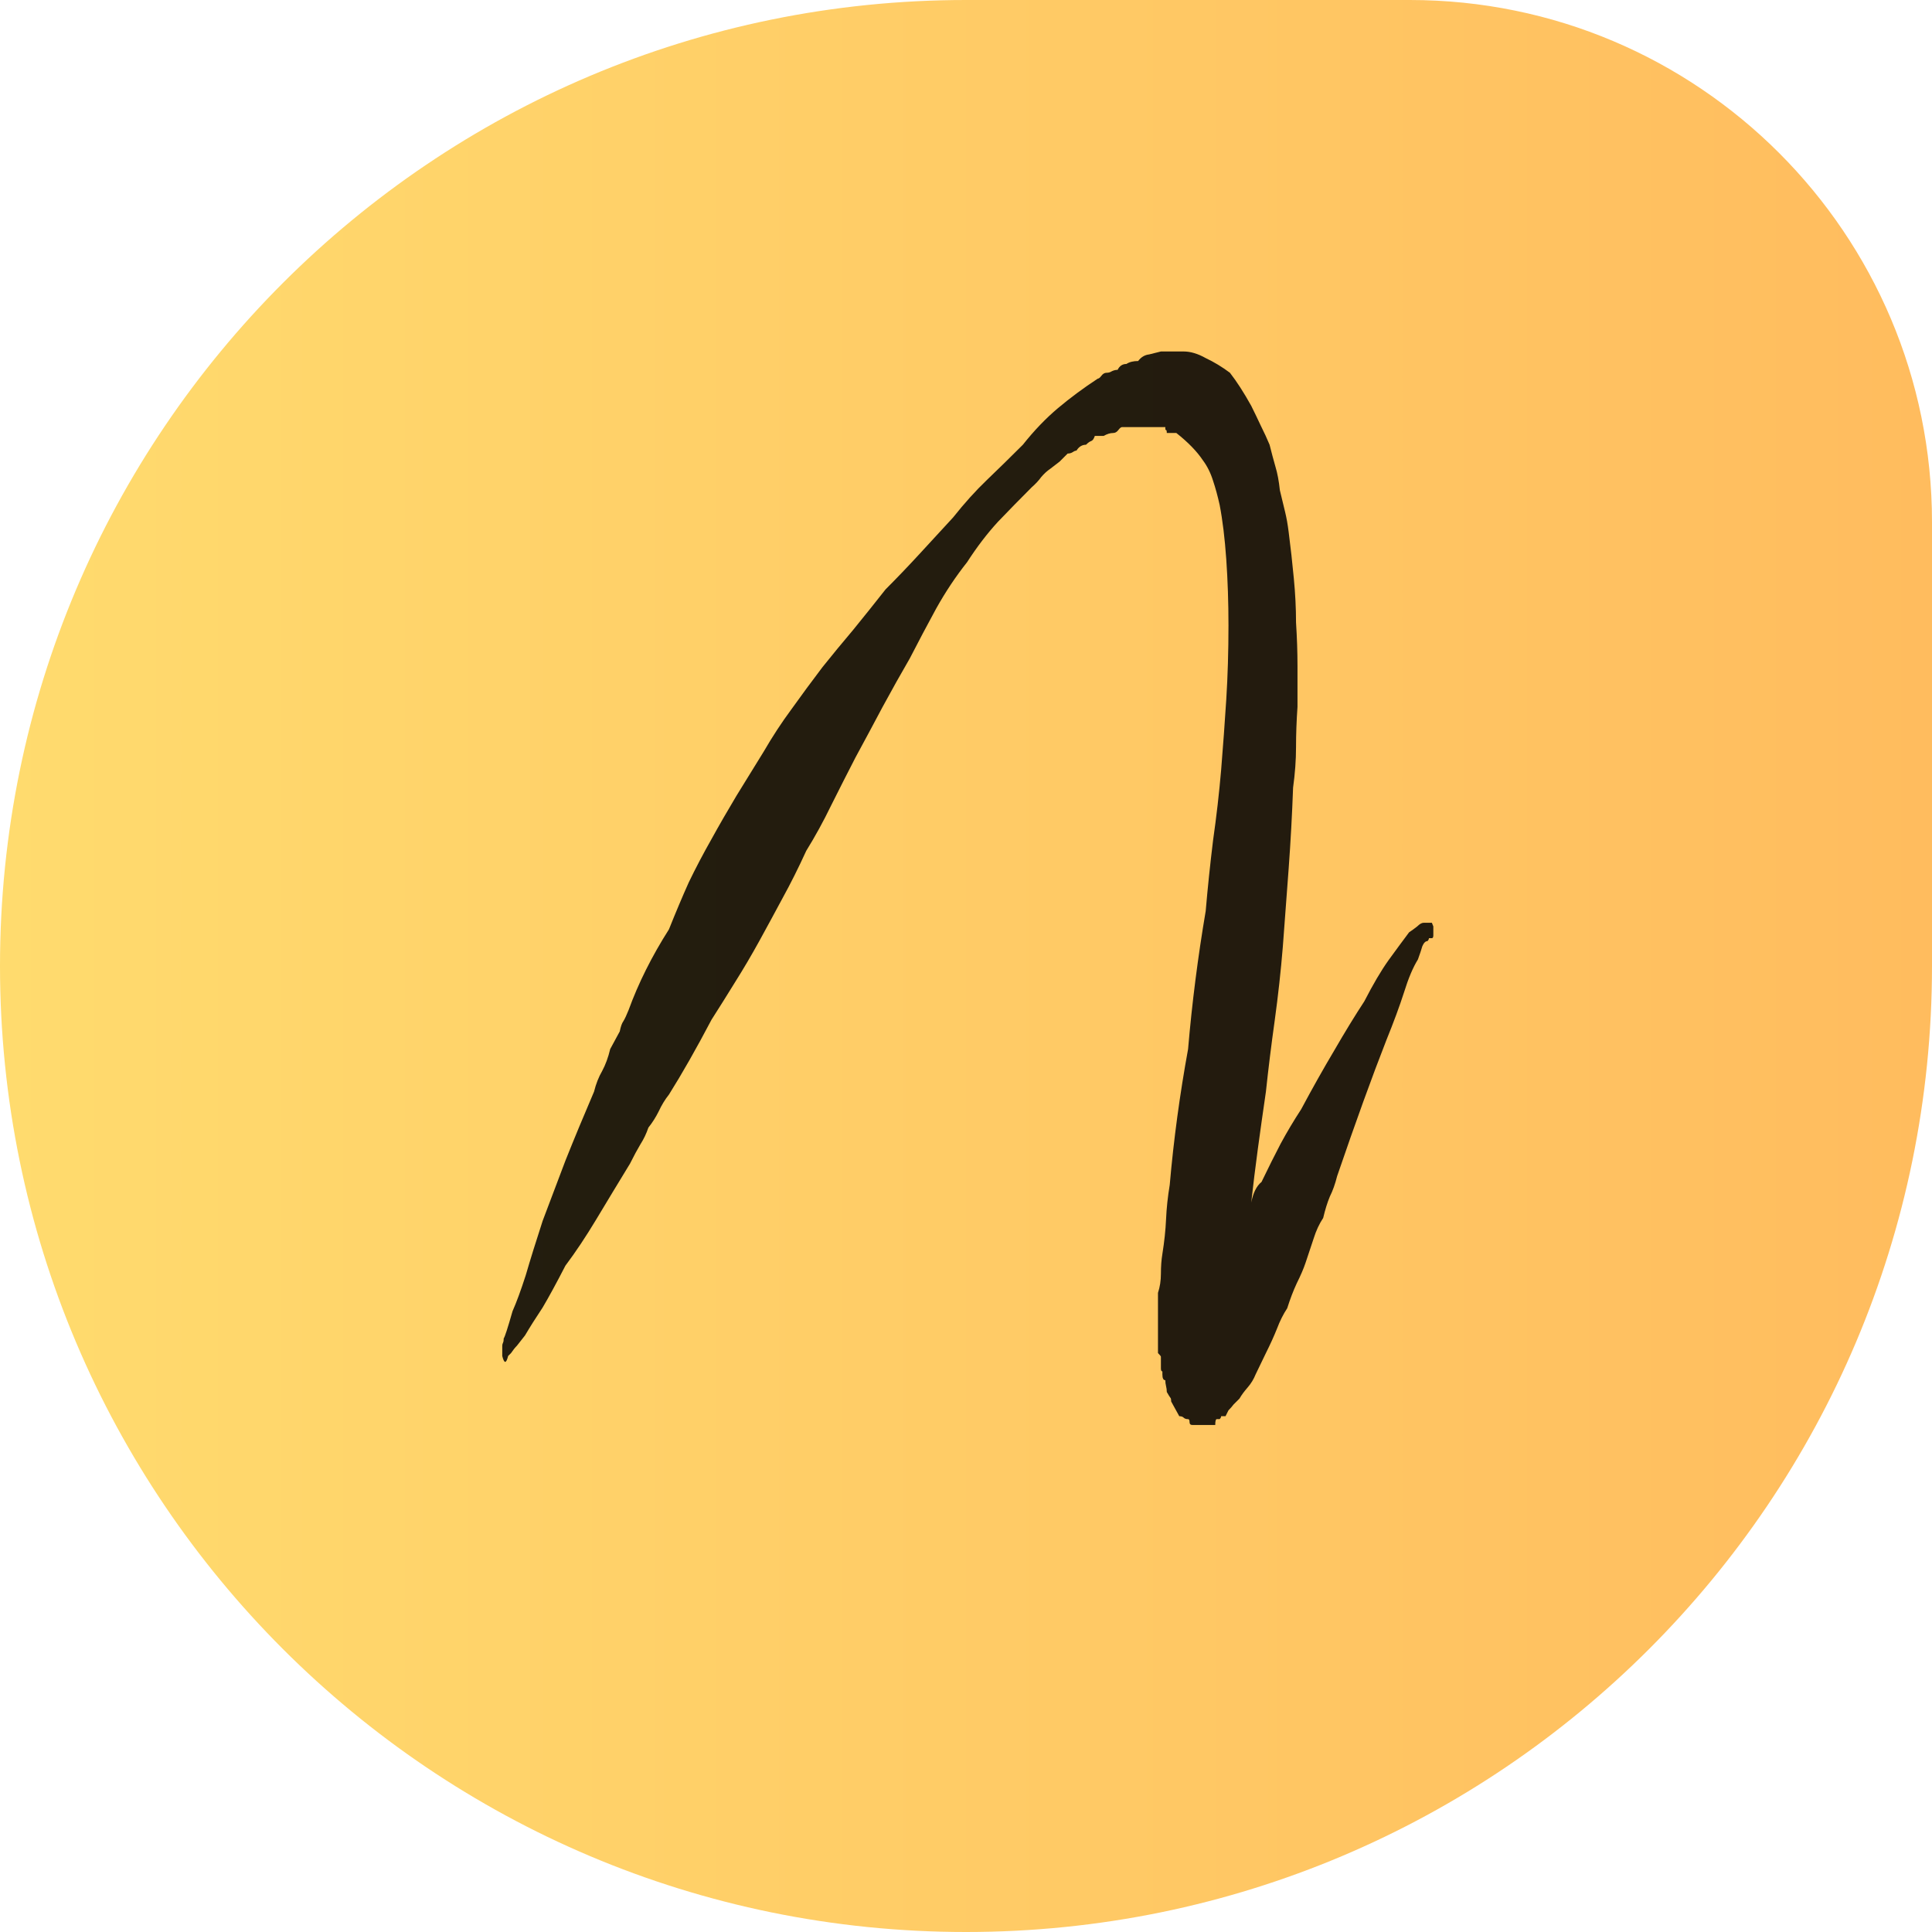
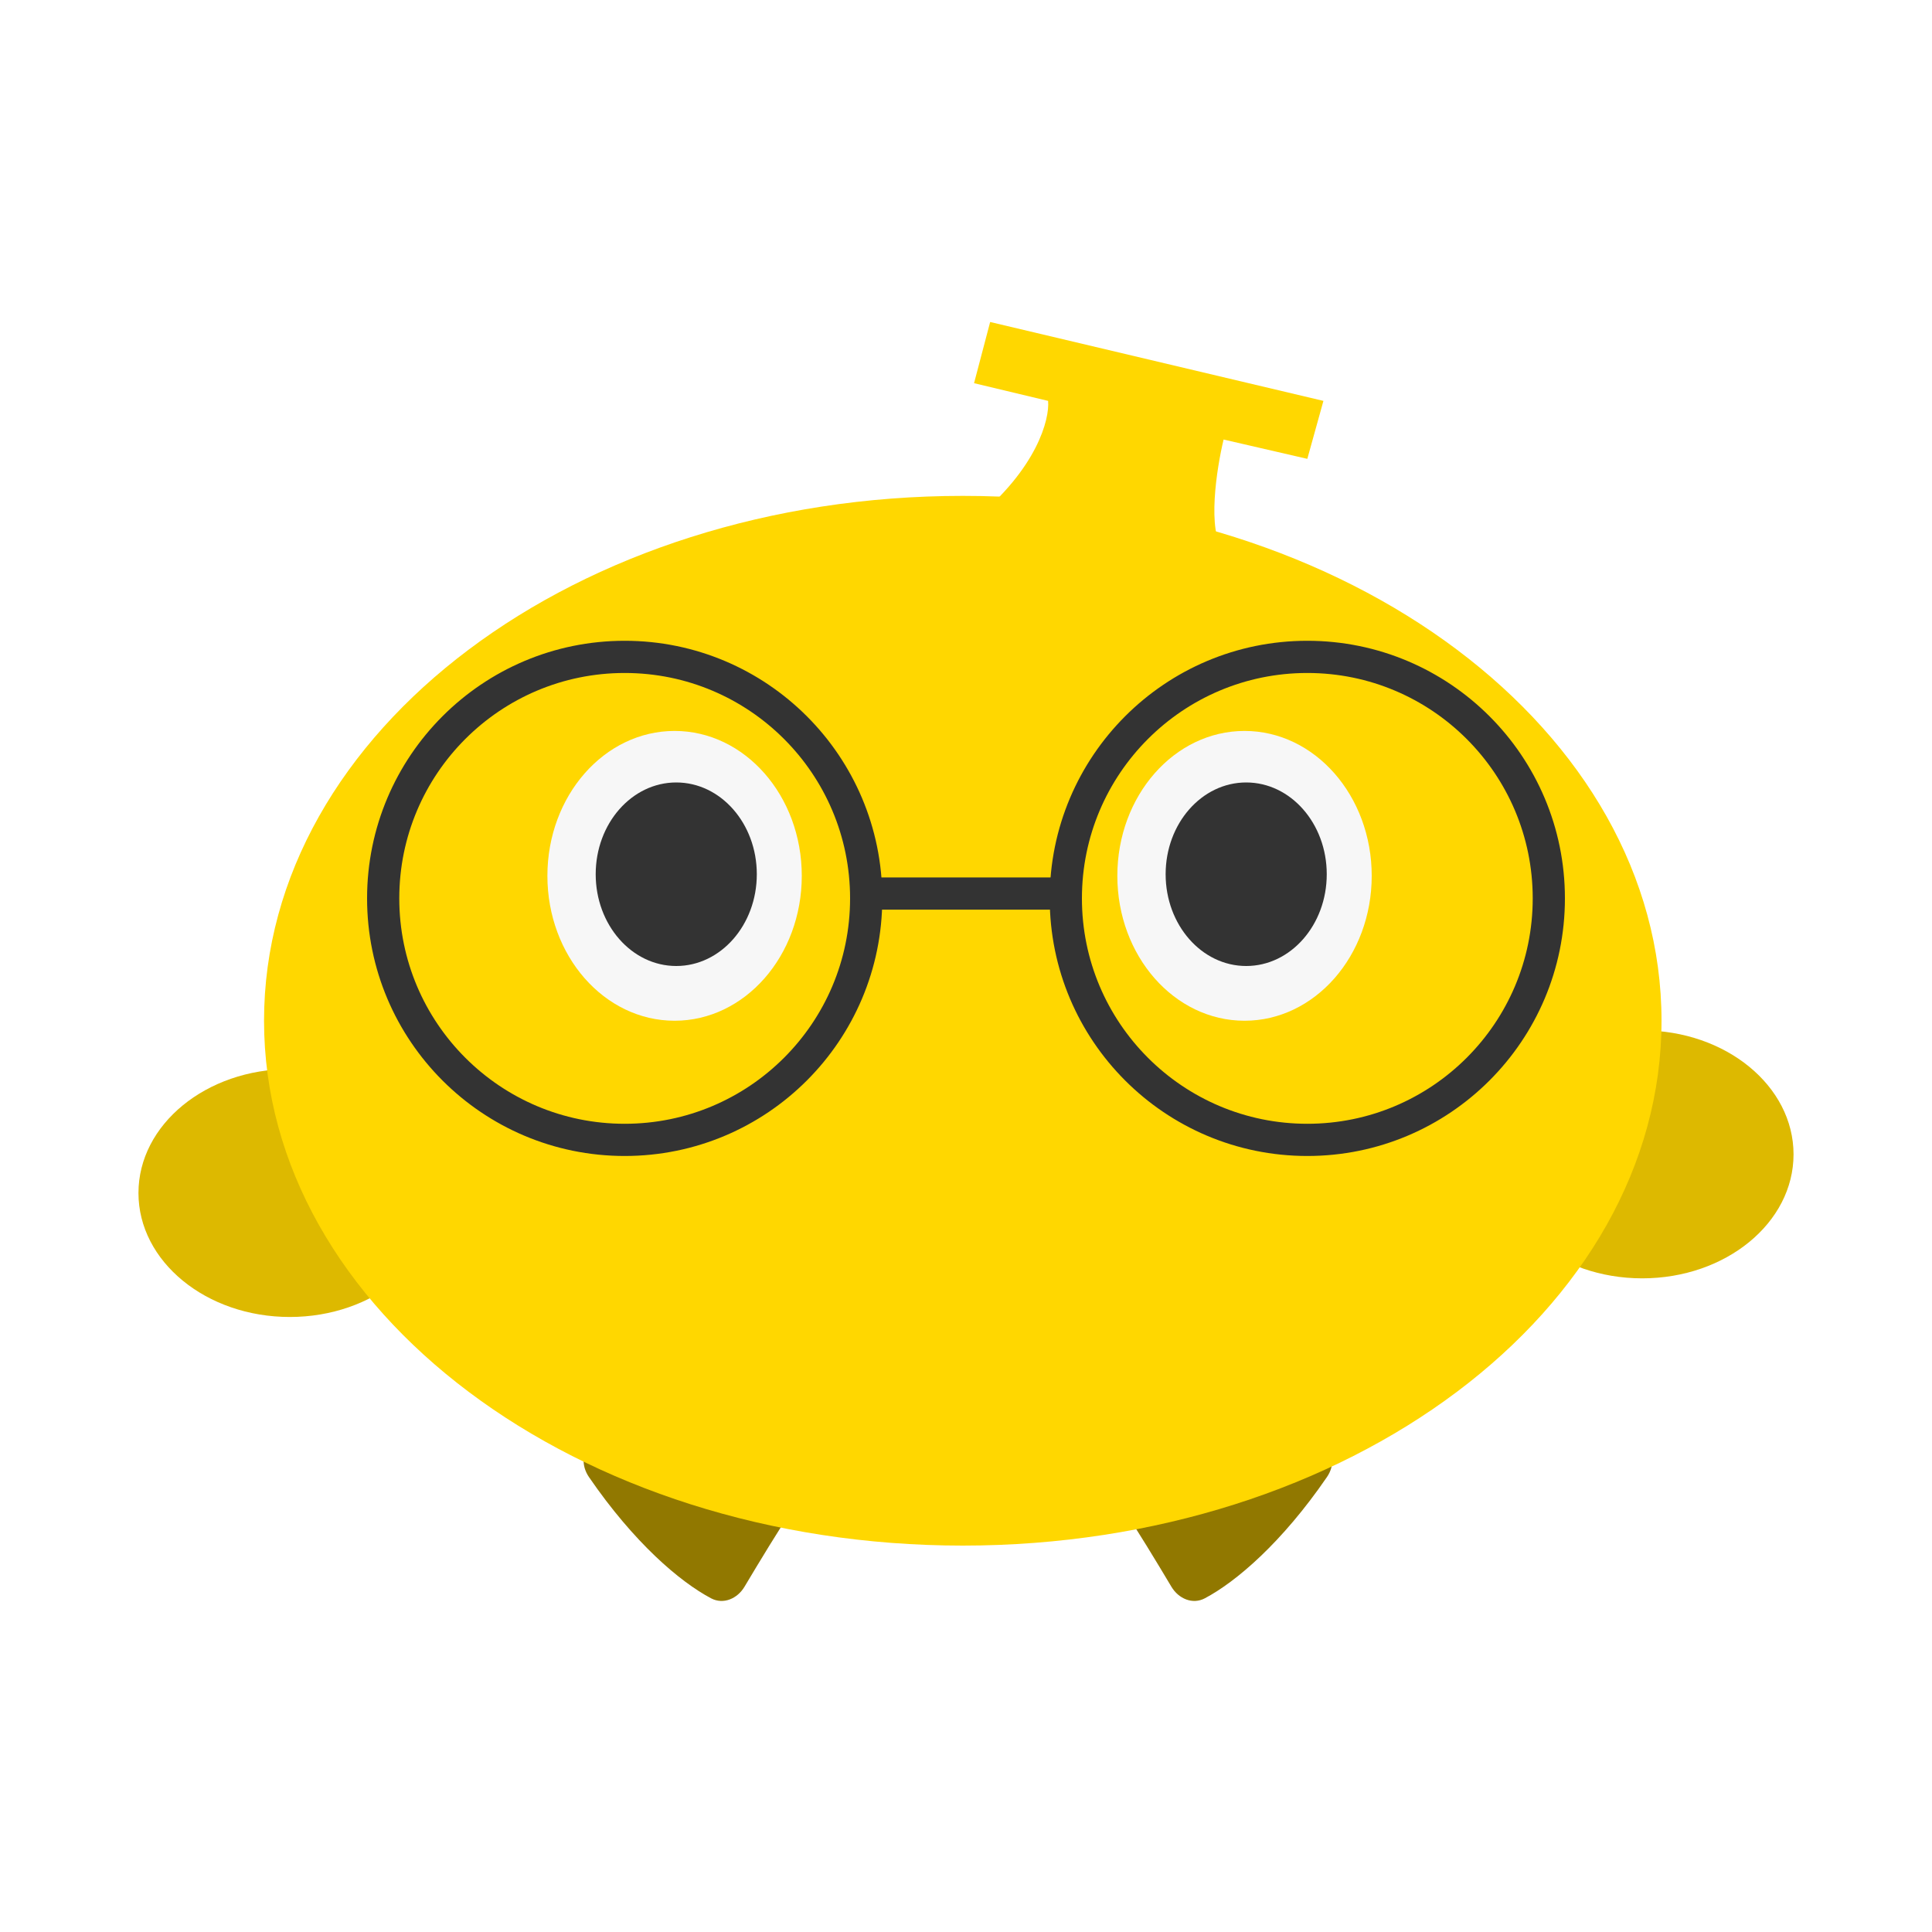
- <svg xmlns="http://www.w3.org/2000/svg" width="185" height="185" viewBox="0 0 185 185" fill="none">
-   <path d="M0 92.5C0 41.414 41.414 0 92.5 0H135C162.614 0 185 22.386 185 50V92.5C185 143.586 143.586 185 92.5 185V185C41.414 185 0 143.586 0 92.5V92.5Z" fill="url(#paint0_linear_13_13)" />
-   <path d="M137.109 88.359C137.109 88.359 137.156 88.477 137.25 88.711V88.992C137.25 89.18 137.25 89.367 137.25 89.555C137.25 89.742 137.203 89.836 137.109 89.836H136.828C136.828 89.93 136.781 90.023 136.688 90.117C136.5 90.117 136.336 90.281 136.195 90.609C136.102 90.938 135.961 91.359 135.773 91.875C135.305 92.625 134.859 93.68 134.438 95.039C134.016 96.352 133.453 97.875 132.75 99.609C131.391 103.078 129.82 107.414 128.039 112.617C127.852 113.367 127.617 114.023 127.336 114.586C127.102 115.148 126.891 115.828 126.703 116.625C126.328 117.188 126.023 117.844 125.789 118.594C125.555 119.297 125.297 120.07 125.016 120.914C124.828 121.477 124.547 122.133 124.172 122.883C123.844 123.586 123.539 124.383 123.258 125.273C122.883 125.836 122.555 126.492 122.273 127.242C121.992 127.945 121.641 128.719 121.219 129.562L120.234 131.602C120.047 132.07 119.789 132.492 119.461 132.867C119.133 133.242 118.875 133.594 118.688 133.922C118.5 134.109 118.312 134.297 118.125 134.484C117.984 134.672 117.82 134.859 117.633 135.047L117.352 135.609H116.93C116.93 135.703 116.883 135.797 116.789 135.891H116.508C116.414 135.891 116.367 136.078 116.367 136.453H116.086H115.945H115.664H115.453H115.172H114.75H114.609H114.188C114 136.453 113.906 136.359 113.906 136.172C113.906 135.984 113.859 135.891 113.766 135.891C113.578 135.891 113.438 135.844 113.344 135.75C113.25 135.656 113.109 135.609 112.922 135.609L112.148 134.203C112.148 134.016 112.125 133.898 112.078 133.852C112.031 133.805 111.914 133.617 111.727 133.289C111.727 133.102 111.703 132.914 111.656 132.727C111.609 132.539 111.586 132.352 111.586 132.164C111.398 132.164 111.305 131.977 111.305 131.602V131.32C111.211 131.32 111.164 131.227 111.164 131.039V130.758C111.164 130.289 111.164 130.008 111.164 129.914C111.164 129.867 111.07 129.75 110.883 129.562V129V128.719V125.555V123.797C111.07 123.234 111.164 122.625 111.164 121.969C111.164 121.266 111.211 120.633 111.305 120.07C111.492 118.898 111.609 117.797 111.656 116.766C111.703 115.688 111.82 114.586 112.008 113.461C112.383 109.148 112.969 104.812 113.766 100.453C113.953 98.25 114.188 96.047 114.469 93.844C114.75 91.641 115.078 89.438 115.453 87.234C115.641 85.031 115.875 82.781 116.156 80.484C116.484 78.188 116.742 75.938 116.93 73.734C117.117 71.438 117.281 69.188 117.422 66.984C117.562 64.734 117.633 62.367 117.633 59.883C117.633 57.68 117.562 55.57 117.422 53.555C117.281 51.539 117.07 49.805 116.789 48.352C116.602 47.508 116.391 46.734 116.156 46.031C115.922 45.281 115.594 44.625 115.172 44.062C114.609 43.219 113.766 42.352 112.641 41.461H111.727C111.727 41.273 111.703 41.18 111.656 41.18C111.609 41.18 111.586 41.133 111.586 41.039V40.898H111.164H110.32H109.406H108.562H107.438C107.344 40.898 107.227 40.992 107.086 41.18C106.945 41.367 106.781 41.461 106.594 41.461C106.312 41.461 106.008 41.555 105.68 41.742H104.836C104.742 42.023 104.625 42.188 104.484 42.234C104.344 42.281 104.18 42.398 103.992 42.586C103.617 42.586 103.312 42.773 103.078 43.148C102.984 43.148 102.867 43.195 102.727 43.289C102.586 43.383 102.422 43.43 102.234 43.43C101.953 43.711 101.695 43.969 101.461 44.203C101.227 44.391 100.922 44.625 100.547 44.906C100.266 45.094 99.984 45.352 99.703 45.68C99.469 46.008 99.164 46.336 98.789 46.664C97.711 47.742 96.633 48.844 95.555 49.969C94.523 51.094 93.539 52.383 92.602 53.836C91.523 55.195 90.539 56.672 89.648 58.266C88.805 59.812 87.961 61.406 87.117 63.047C86.273 64.5 85.406 66.047 84.516 67.688C83.672 69.281 82.805 70.898 81.914 72.539C81.164 73.992 80.391 75.516 79.594 77.109C78.844 78.656 78.047 80.109 77.203 81.469C76.453 83.109 75.703 84.609 74.953 85.969C74.25 87.281 73.5 88.664 72.703 90.117C71.953 91.477 71.18 92.789 70.383 94.055C69.633 95.273 68.883 96.469 68.133 97.641C66.68 100.406 65.32 102.797 64.055 104.812C63.68 105.281 63.352 105.82 63.07 106.43C62.789 106.992 62.461 107.508 62.086 107.977C61.898 108.539 61.641 109.078 61.312 109.594C61.031 110.062 60.703 110.672 60.328 111.422C59.156 113.344 58.078 115.125 57.094 116.766C56.109 118.406 55.125 119.883 54.141 121.195C53.297 122.836 52.57 124.172 51.961 125.203C51.305 126.188 50.742 127.078 50.273 127.875C49.898 128.344 49.641 128.672 49.5 128.859C49.312 129.047 49.125 129.281 48.938 129.562L48.656 129.844C48.469 130.594 48.281 130.594 48.094 129.844V129V128.859C48.094 128.766 48.117 128.672 48.164 128.578C48.211 128.484 48.234 128.344 48.234 128.156C48.328 128.062 48.609 127.195 49.078 125.555C49.453 124.711 49.875 123.562 50.344 122.109C50.766 120.656 51.305 118.922 51.961 116.906C52.617 115.172 53.344 113.25 54.141 111.141C54.984 109.031 55.898 106.828 56.883 104.531C57.07 103.781 57.328 103.125 57.656 102.562C57.984 101.953 58.242 101.25 58.43 100.453L59.344 98.766C59.438 98.297 59.555 97.969 59.695 97.781C59.836 97.547 60 97.195 60.188 96.727C61.125 94.148 62.414 91.57 64.055 88.992C64.711 87.352 65.344 85.852 65.953 84.492C66.609 83.133 67.336 81.75 68.133 80.344C68.883 78.984 69.68 77.602 70.523 76.195C71.414 74.742 72.281 73.336 73.125 71.977C73.969 70.523 74.859 69.164 75.797 67.898C76.734 66.586 77.719 65.25 78.75 63.891C79.688 62.719 80.672 61.523 81.703 60.305C82.734 59.039 83.766 57.75 84.797 56.438C85.875 55.359 86.953 54.234 88.031 53.062C89.156 51.844 90.234 50.672 91.266 49.547C92.344 48.188 93.422 46.992 94.5 45.961C95.625 44.883 96.773 43.758 97.945 42.586C99.023 41.227 100.148 40.055 101.32 39.07C102.492 38.086 103.758 37.148 105.117 36.258C105.211 36.258 105.328 36.164 105.469 35.977C105.609 35.789 105.773 35.695 105.961 35.695C106.148 35.695 106.312 35.648 106.453 35.555C106.641 35.461 106.828 35.414 107.016 35.414C107.203 35.039 107.484 34.852 107.859 34.852C108.141 34.664 108.516 34.57 108.984 34.57C109.266 34.195 109.617 33.984 110.039 33.938L111.164 33.656H111.305H111.586H112.008H113.344C114 33.656 114.703 33.867 115.453 34.289C116.25 34.664 117.023 35.133 117.773 35.695C118.43 36.539 119.109 37.594 119.812 38.859C120.094 39.422 120.398 40.055 120.727 40.758C121.055 41.414 121.336 42.023 121.57 42.586C121.758 43.336 121.945 44.039 122.133 44.695C122.32 45.305 122.461 46.055 122.555 46.945C122.742 47.695 122.906 48.375 123.047 48.984C123.188 49.547 123.305 50.203 123.398 50.953C123.586 52.406 123.75 53.883 123.891 55.383C124.031 56.836 124.102 58.242 124.102 59.602C124.195 61.055 124.242 62.438 124.242 63.75C124.242 65.016 124.242 66.328 124.242 67.688C124.148 69.047 124.102 70.336 124.102 71.555C124.102 72.773 124.008 74.062 123.82 75.422C123.727 78 123.586 80.578 123.398 83.156C123.211 85.688 123.023 88.195 122.836 90.68C122.648 92.977 122.391 95.32 122.062 97.711C121.734 100.055 121.453 102.328 121.219 104.531C120.938 106.453 120.68 108.281 120.445 110.016C120.211 111.75 120 113.461 119.812 115.148C120 114.211 120.328 113.555 120.797 113.18C121.453 111.82 122.062 110.602 122.625 109.523C123.234 108.398 123.891 107.297 124.594 106.219C125.672 104.203 126.727 102.328 127.758 100.594C128.789 98.812 129.75 97.242 130.641 95.883C131.484 94.242 132.258 92.93 132.961 91.945C133.711 90.914 134.367 90.023 134.93 89.273C135.211 89.086 135.469 88.898 135.703 88.711C135.938 88.477 136.148 88.359 136.336 88.359H136.688H136.828H137.109ZM115.031 122.672H114.75H115.031ZM114.75 122.672H114.609H114.75Z" fill="black" fill-opacity="0.86" />
-   <defs>
-     <linearGradient id="paint0_linear_13_13" x1="0" y1="92" x2="185" y2="92" gradientUnits="userSpaceOnUse">
-       <stop stop-color="#FFDB6E" />
-       <stop offset="1" stop-color="#FFBC5E" />
-     </linearGradient>
-   </defs>
+ <svg xmlns="http://www.w3.org/2000/svg" width="600" height="600" viewBox="0 0 600 600" fill="none">
+   <path d="M220.832 496.37C211.112 491.231 196.864 479.064 182.907 458.713C177.959 451.499 184.818 442.626 193.268 444.889C220.108 452.077 251.143 461.287 246.543 468.077C242.235 474.437 235.521 485.536 231.21 492.774C229.002 496.483 224.648 498.387 220.832 496.37Z" fill="#917800" />
+   <path d="M374.168 496.37C383.888 491.231 398.136 479.064 412.093 458.713C417.041 451.499 410.182 442.626 401.732 444.889C374.892 452.077 343.857 461.287 348.457 468.077C352.765 474.437 359.479 485.536 363.79 492.774C365.998 496.483 370.352 498.387 374.168 496.37Z" fill="#917800" />
+   <ellipse cx="510" cy="358.5" rx="47" ry="38.5" fill="#DDB900" />
+   <ellipse cx="90" cy="370.5" rx="47" ry="38.5" fill="#DDB900" />
+   <ellipse cx="299" cy="317" rx="217" ry="163" fill="#FFD700" />
+   <ellipse cx="209.5" cy="272" rx="39.5" ry="45" fill="#F7F7F7" />
+   <ellipse cx="210.017" cy="271.5" rx="25.017" ry="28.5" fill="#333333" />
+   <ellipse cx="386.5" cy="272" rx="39.5" ry="45" fill="#F7F7F7" />
+   <ellipse cx="387.017" cy="271.5" rx="25.017" ry="28.5" fill="#333333" />
+   <path d="M325.5 124.5C326 130.167 322.1 145.5 302.5 161.5C330.5 167.167 385.2 177 380 171C374.8 165 377.833 145.5 380 136.5L406 142.5L411 124.5L307.5 100L302.5 119L325.5 124.5Z" fill="#FFD700" />
+   <circle cx="406" cy="279" r="75" stroke="#333333" stroke-width="10" />
+   <circle cx="194" cy="279" r="75" stroke="#333333" stroke-width="10" />
+   <line x1="269.996" y1="277.5" x2="334.004" y2="277.5" stroke="#333333" stroke-width="10" />
</svg>
